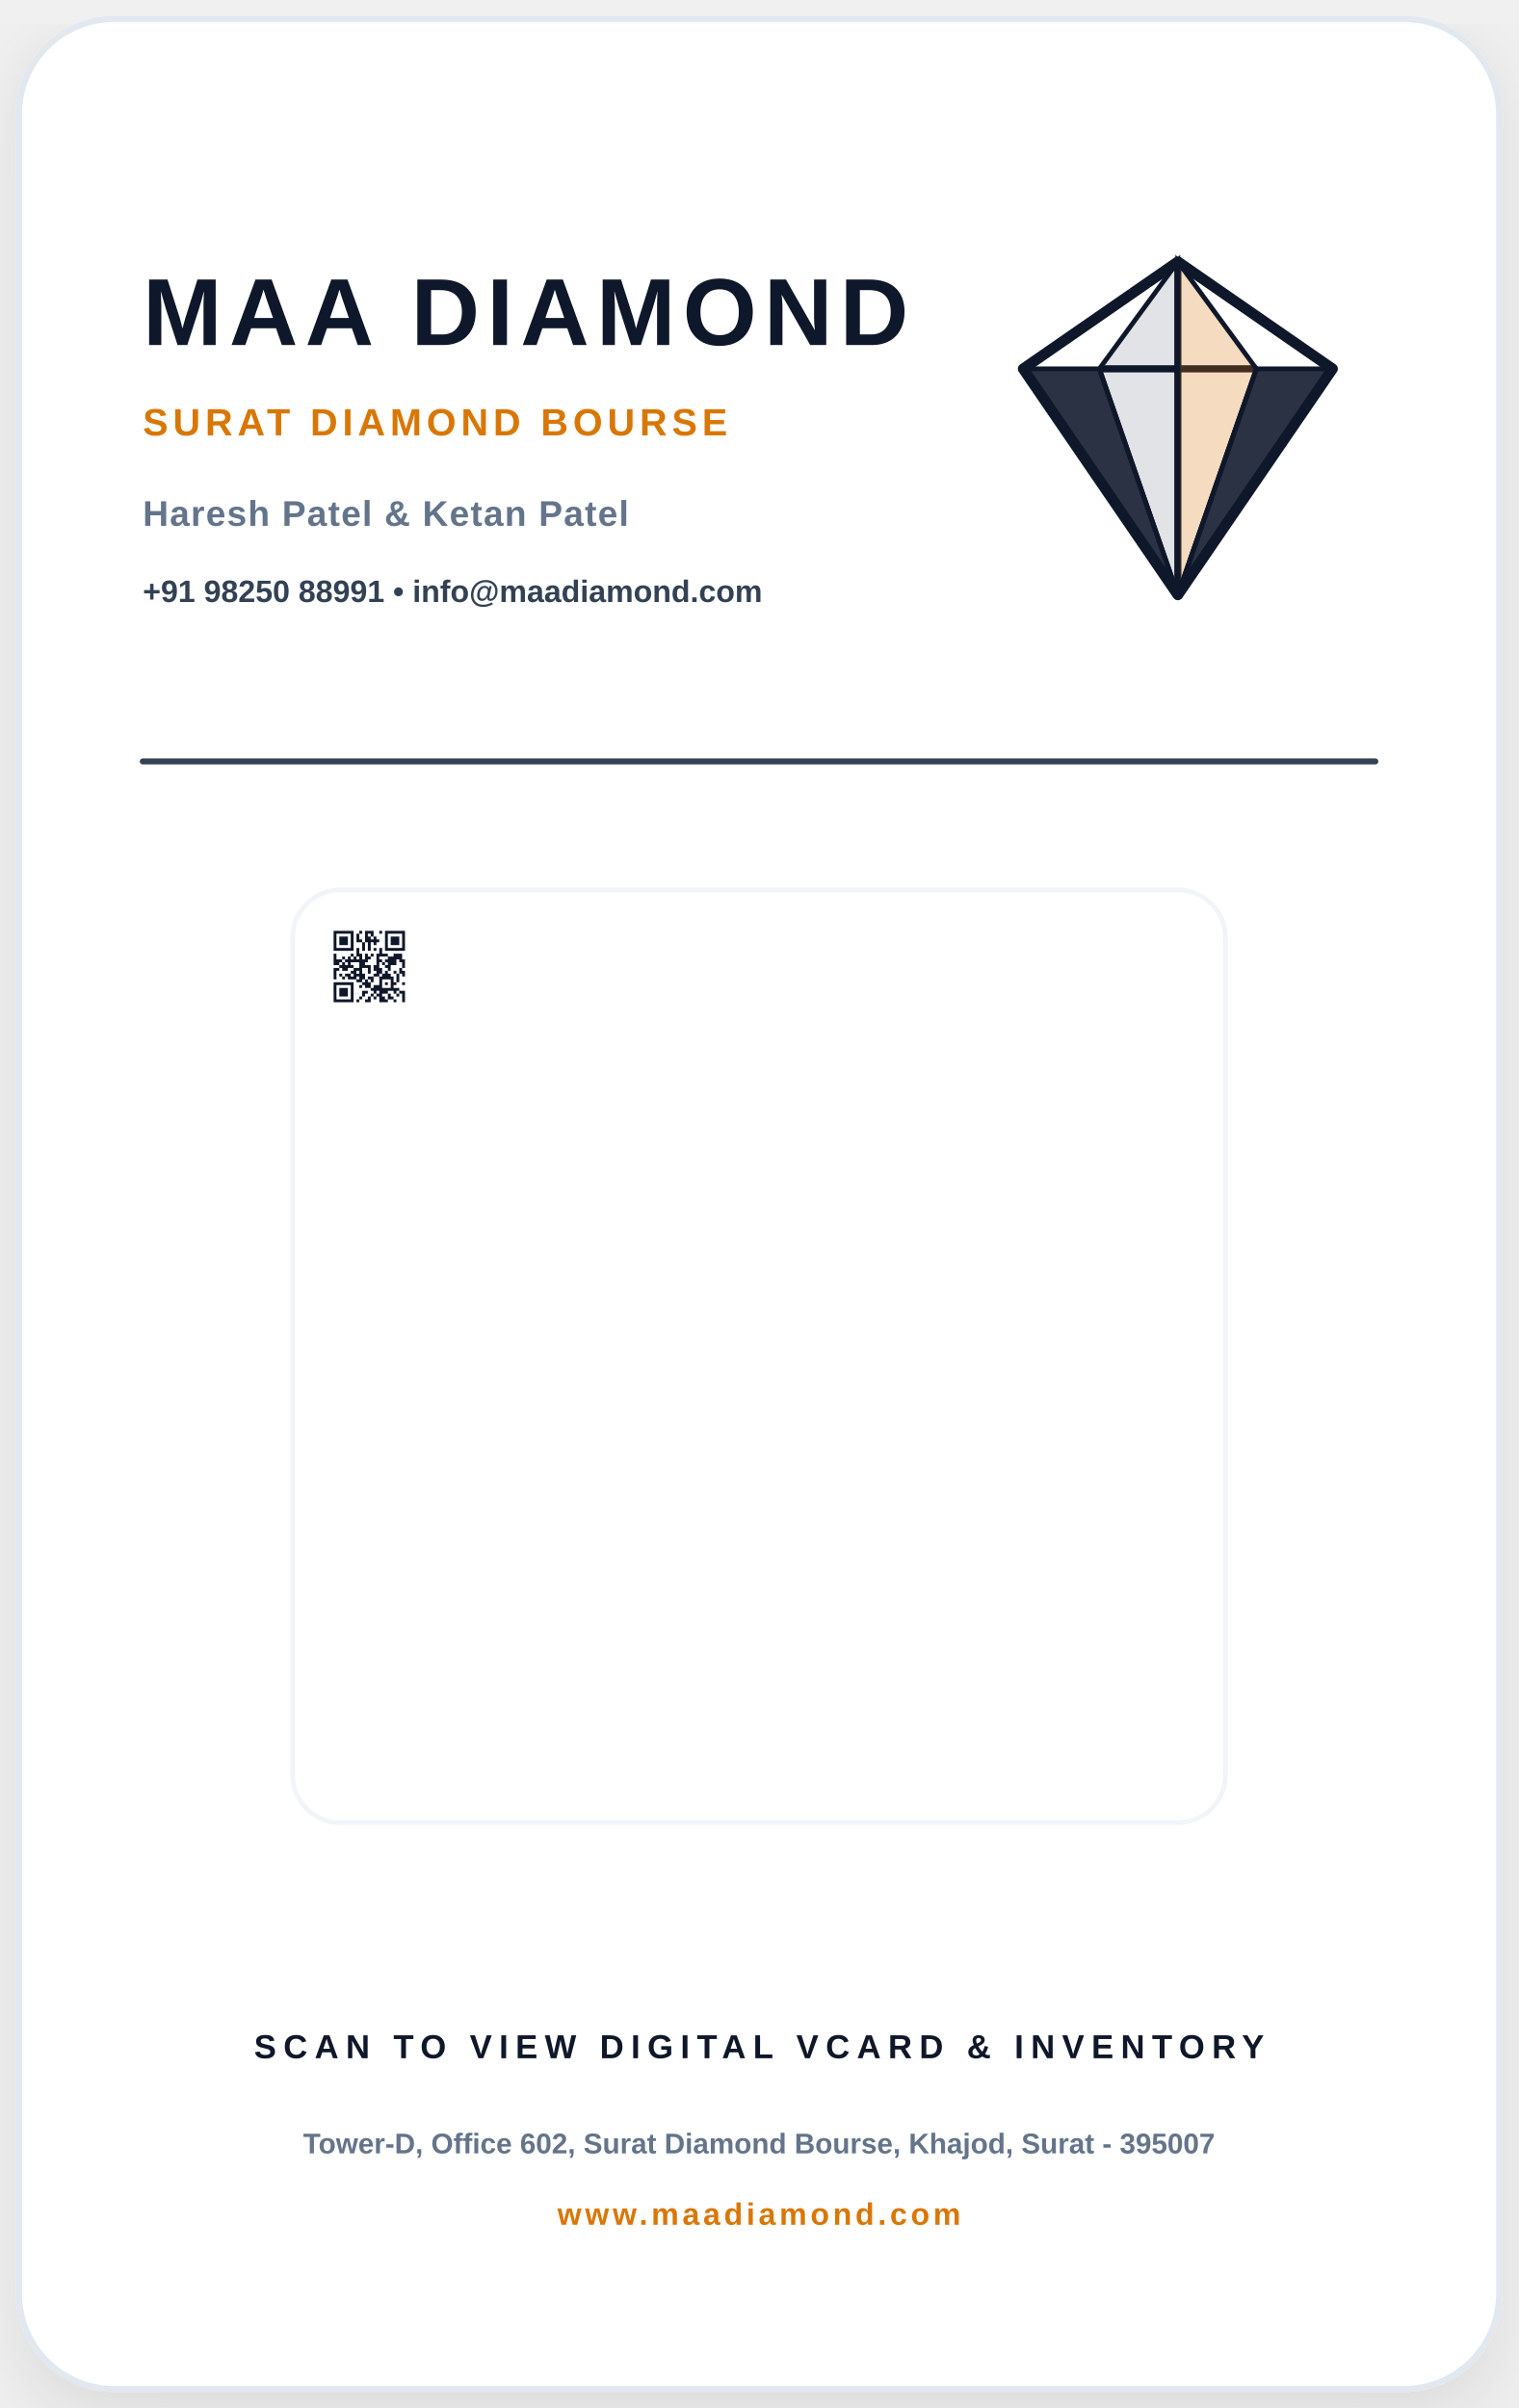
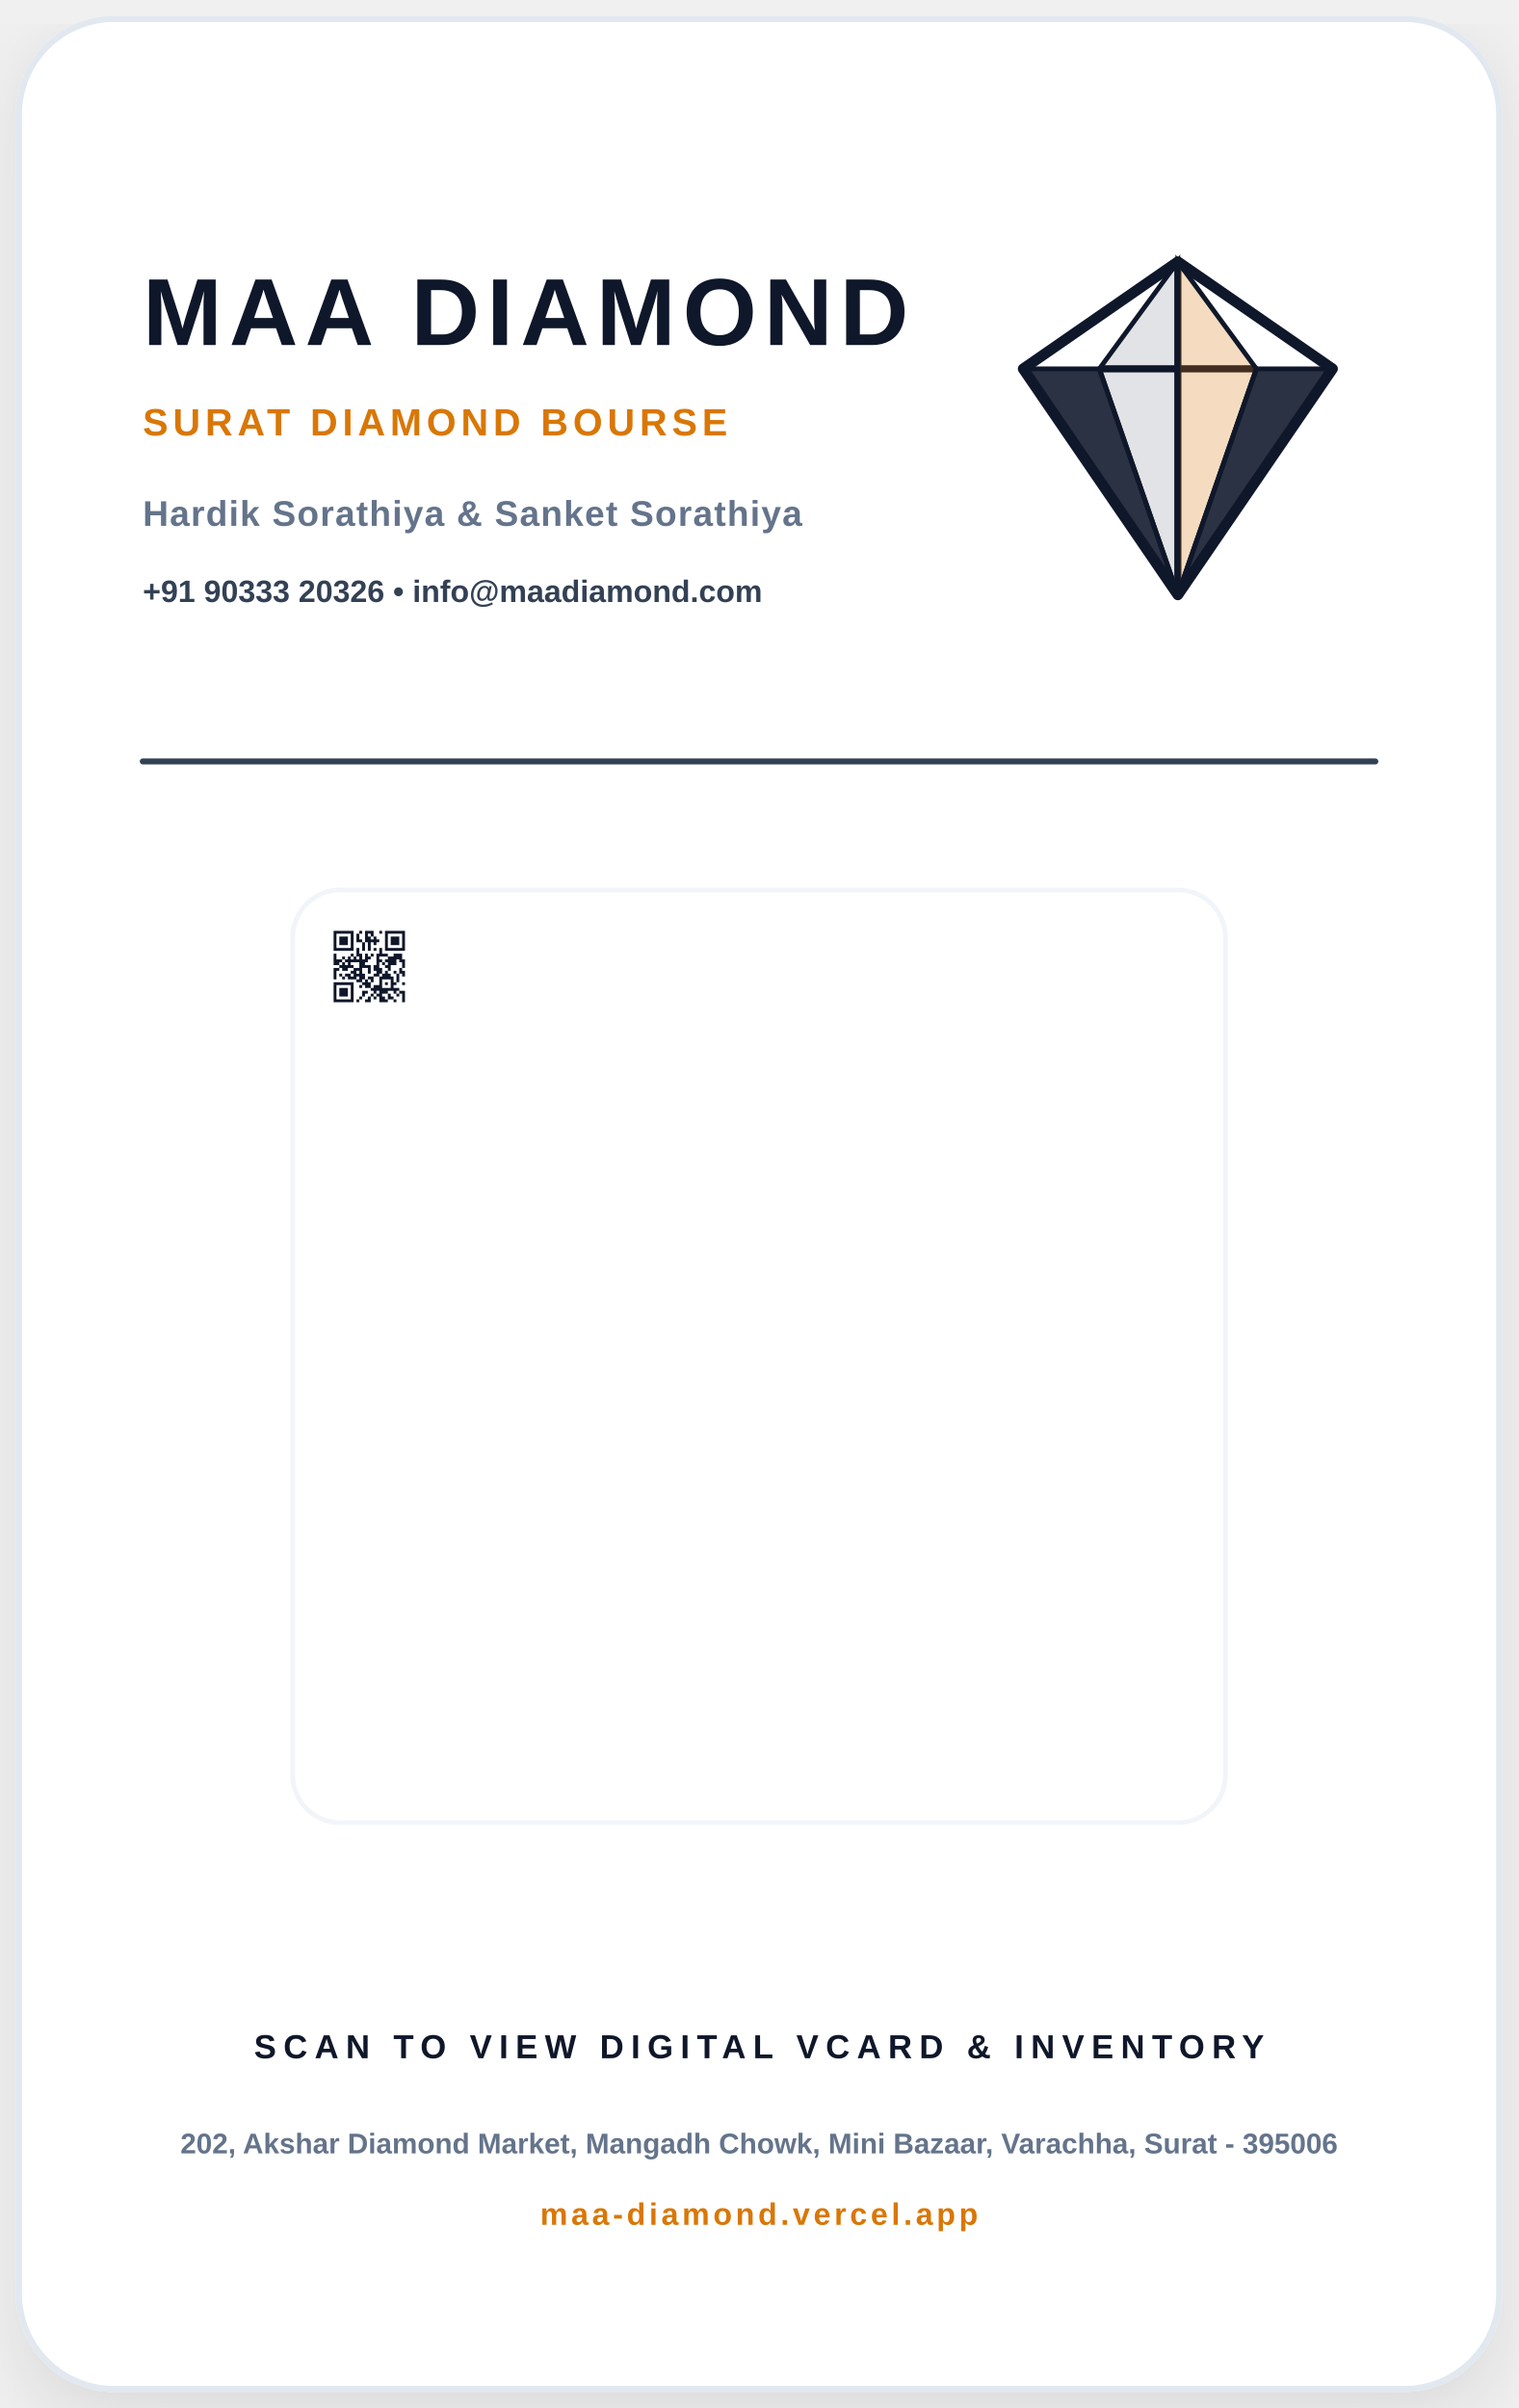
<svg xmlns="http://www.w3.org/2000/svg" width="638" height="1012" viewBox="0 0 638 1012">
  <defs>
    <filter id="cardShadow" x="-5%" y="-3%" width="110%" height="108%">
      <feDropShadow dx="0" dy="10" stdDeviation="16" flood-color="#000000" flood-opacity="0.10" />
    </filter>
  </defs>
  <rect x="8" y="8" width="622" height="996" rx="40" ry="40" fill="#FFFFFF" stroke="#E2E8F0" stroke-width="2.5" filter="url(#cardShadow)" />
  <g transform="translate(60, 60)">
    <g transform="translate(0, 45)">
      <text x="0" y="40" font-family="Calibri, 'Segoe UI', Arial, sans-serif" font-size="40" font-weight="900" fill="#0F172A" letter-spacing="3">MAA DIAMOND</text>
      <text x="0" y="78" font-family="Calibri, 'Segoe UI', Arial, sans-serif" font-size="16" font-weight="700" fill="#D97706" letter-spacing="2">SURAT DIAMOND BOURSE</text>
-       <text x="0" y="116" font-family="Calibri, 'Segoe UI', Arial, sans-serif" font-size="15" font-weight="600" fill="#64748B" letter-spacing="0.5">Haresh Patel &amp; Ketan Patel</text>
-       <text x="0" y="148" font-family="Calibri, 'Segoe UI', Arial, sans-serif" font-size="13" font-weight="600" fill="#334155">+91 98250 88991  •  info@maadiamond.com</text>
+       <text x="0" y="116" font-family="Calibri, 'Segoe UI', Arial, sans-serif" font-size="15" font-weight="600" fill="#64748B" letter-spacing="0.5">Hardik Sorathiya &amp; Sanket Sorathiya</text>
+       <text x="0" y="148" font-family="Calibri, 'Segoe UI', Arial, sans-serif" font-size="13" font-weight="600" fill="#334155">+91 90333 20326  •  info@maadiamond.com</text>
    </g>
    <g transform="translate(370, 40)">
      <polygon points="65,10 130,55 65,150 0,55" fill="none" stroke="#0F172A" stroke-width="4.5" stroke-linejoin="round" />
      <line x1="32" y1="55" x2="98" y2="55" stroke="#0F172A" stroke-width="3" />
      <line x1="65" y1="10" x2="65" y2="150" stroke="#0F172A" stroke-width="3" />
      <polygon points="65,10 32,55 65,150" fill="#0F172A" fill-opacity="0.12" stroke="#0F172A" stroke-width="2" />
      <polygon points="65,10 98,55 65,150" fill="#D97706" fill-opacity="0.25" stroke="#0F172A" stroke-width="2" />
      <polygon points="0,55 32,55 65,150" fill="#0F172A" fill-opacity="0.88" stroke="#0F172A" stroke-width="2" />
      <polygon points="130,55 98,55 65,150" fill="#0F172A" fill-opacity="0.88" stroke="#0F172A" stroke-width="2" />
    </g>
  </g>
  <line x1="60" y1="320" x2="578" y2="320" stroke="#334155" stroke-width="2.5" stroke-linecap="round" />
  <g transform="translate(139, 390)">
    <rect x="-16" y="-16" width="392" height="392" rx="20" fill="#FFFFFF" stroke="#F1F5F9" stroke-width="2" />
    <g transform="scale(1.2)">
      <path fill="#ffffff" d="M0 0h27v27H0z" />
      <path stroke="#0f172a" d="M1 1.5h7m2 0h1m1 0h3m2 0h1m1 0h7M1 2.5h1m5 0h1m1 0h1m2 0h1m1 0h1m4 0h1m5 0h1M1 3.5h1m1 0h3m1 0h1m1 0h1m2 0h2m1 0h1m3 0h1m1 0h3m1 0h1M1 4.5h1m1 0h3m1 0h1m1 0h2m1 0h5m2 0h1m1 0h3m1 0h1M1 5.5h1m1 0h3m1 0h1m3 0h1m1 0h1m1 0h1m3 0h1m1 0h3m1 0h1M1 6.5h1m5 0h1m3 0h1m1 0h1m5 0h1m5 0h1M1 7.5h7m1 0h1m1 0h1m1 0h1m1 0h1m1 0h1m1 0h7M9 8.5h1m7 0h1M1 9.5h1m5 0h1m1 0h2m1 0h1m1 0h1m1 0h4m2 0h3M1 10.5h1m2 0h1m1 0h1m1 0h1m1 0h1m1 0h2m2 0h1m3 0h5M1 11.5h3m1 0h8m3 0h2m1 0h4m1 0h2M1 12.5h2m1 0h1m1 0h1m3 0h2m4 0h1m1 0h1m1 0h3m2 0h1M3 13.5h5m2 0h4m1 0h2m2 0h2m4 0h1M1 14.5h2m1 0h2m2 0h3m2 0h1m1 0h3m2 0h1m3 0h1M1 15.5h1m5 0h2m1 0h1m2 0h1m2 0h2m1 0h1m2 0h1m1 0h2M1 16.5h1m1 0h1m1 0h2m1 0h4m3 0h2m1 0h3m2 0h1m1 0h1M1 17.5h1m2 0h1m1 0h3m1 0h2m1 0h2m2 0h5m1 0h1M9 18.5h2m1 0h1m1 0h1m2 0h1m3 0h1m1 0h1M1 19.5h7m3 0h3m3 0h1m1 0h1m1 0h2m2 0h1M1 20.5h1m5 0h1m2 0h1m1 0h2m1 0h3m3 0h1M1 21.5h1m1 0h3m1 0h1m6 0h10M1 22.5h1m1 0h3m1 0h1m3 0h2m2 0h1m1 0h3m2 0h1m1 0h2M1 23.5h1m1 0h3m1 0h1m3 0h1m2 0h1m1 0h2m2 0h1m2 0h1m1 0h1M1 24.5h1m5 0h1m2 0h1m2 0h1m1 0h1m1 0h2m1 0h2m3 0h1M1 25.5h7m1 0h1m2 0h2m3 0h3m2 0h1m2 0h1" />
    </g>
  </g>
  <text x="319" y="865" font-family="Calibri, 'Segoe UI', Arial, sans-serif" font-size="14" font-weight="800" fill="#0F172A" text-anchor="middle" letter-spacing="3">SCAN TO VIEW DIGITAL VCARD &amp; INVENTORY</text>
-   <text x="319" y="905" font-family="Calibri, 'Segoe UI', Arial, sans-serif" font-size="12" font-weight="600" fill="#64748B" text-anchor="middle">Tower-D, Office 602, Surat Diamond Bourse, Khajod, Surat - 395007</text>
-   <text x="319" y="935" font-family="Calibri, 'Segoe UI', Arial, sans-serif" font-size="13" font-weight="700" fill="#D97706" text-anchor="middle" letter-spacing="1.5">www.maadiamond.com</text>
+   <text x="319" y="905" font-family="Calibri, 'Segoe UI', Arial, sans-serif" font-size="12" font-weight="600" fill="#64748B" text-anchor="middle">202, Akshar Diamond Market, Mangadh Chowk, Mini Bazaar, Varachha, Surat - 395006</text>
+   <text x="319" y="935" font-family="Calibri, 'Segoe UI', Arial, sans-serif" font-size="13" font-weight="700" fill="#D97706" text-anchor="middle" letter-spacing="1.5">maa-diamond.vercel.app</text>
</svg>
